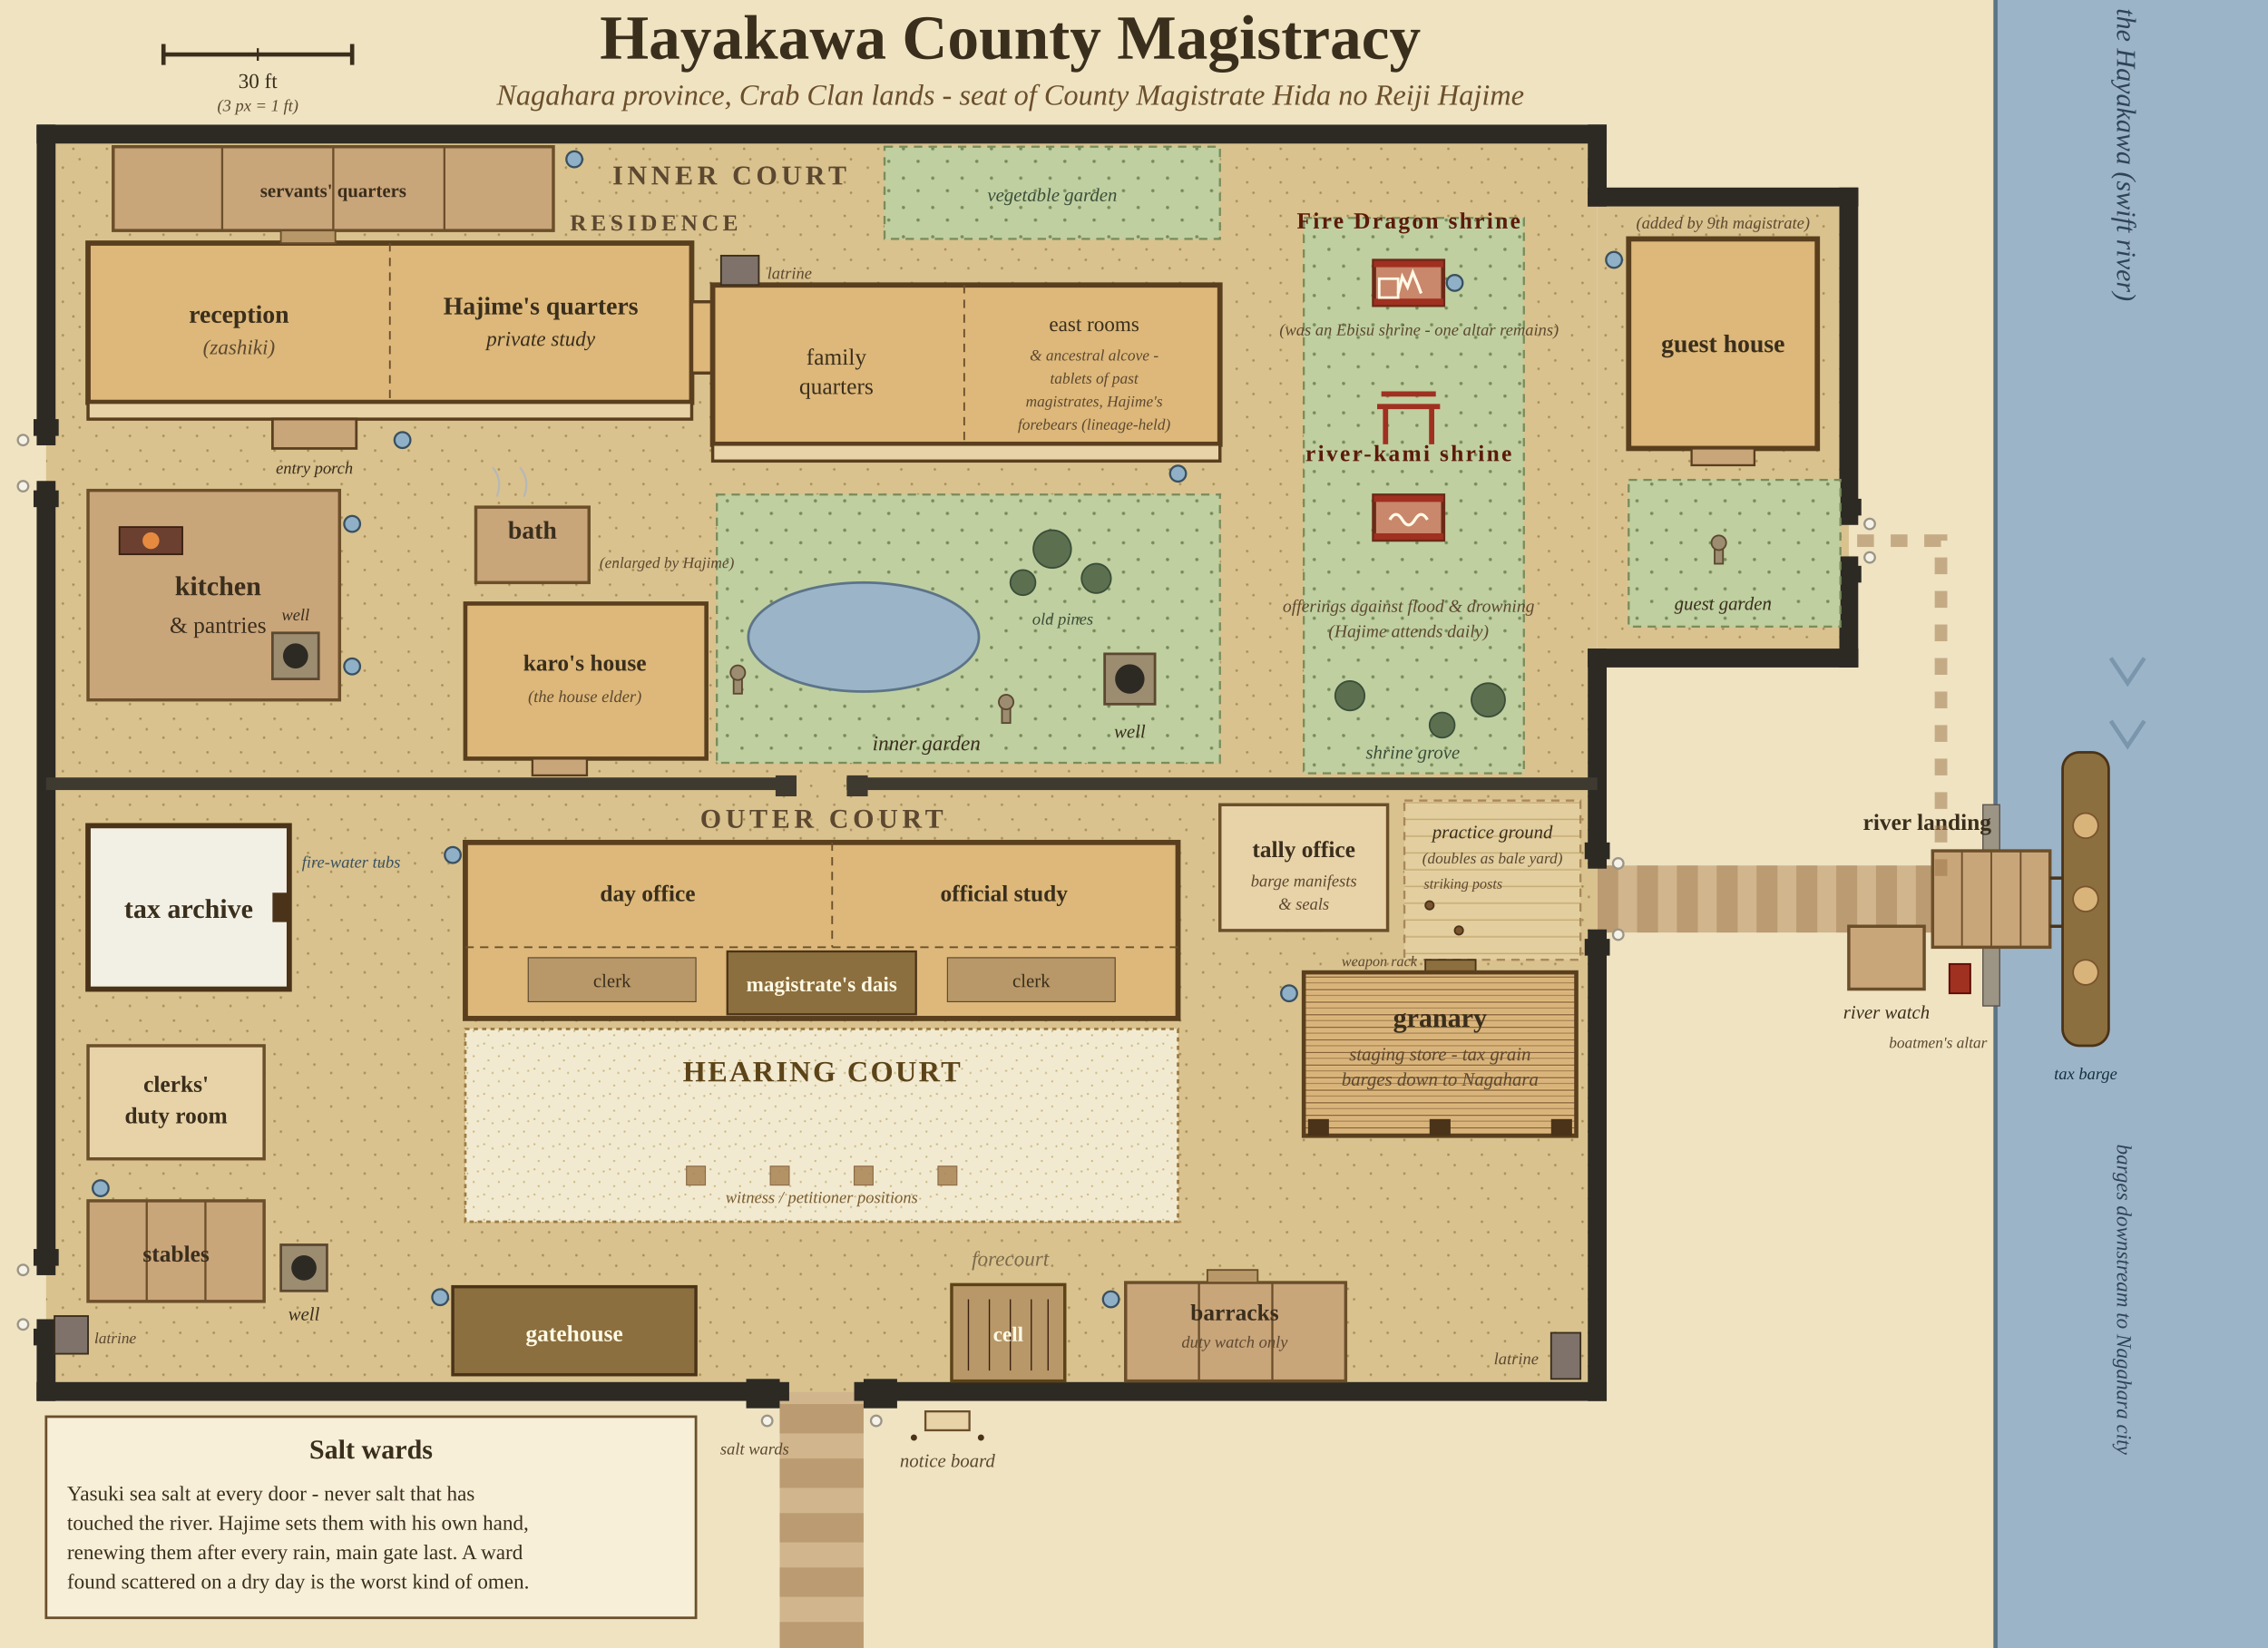
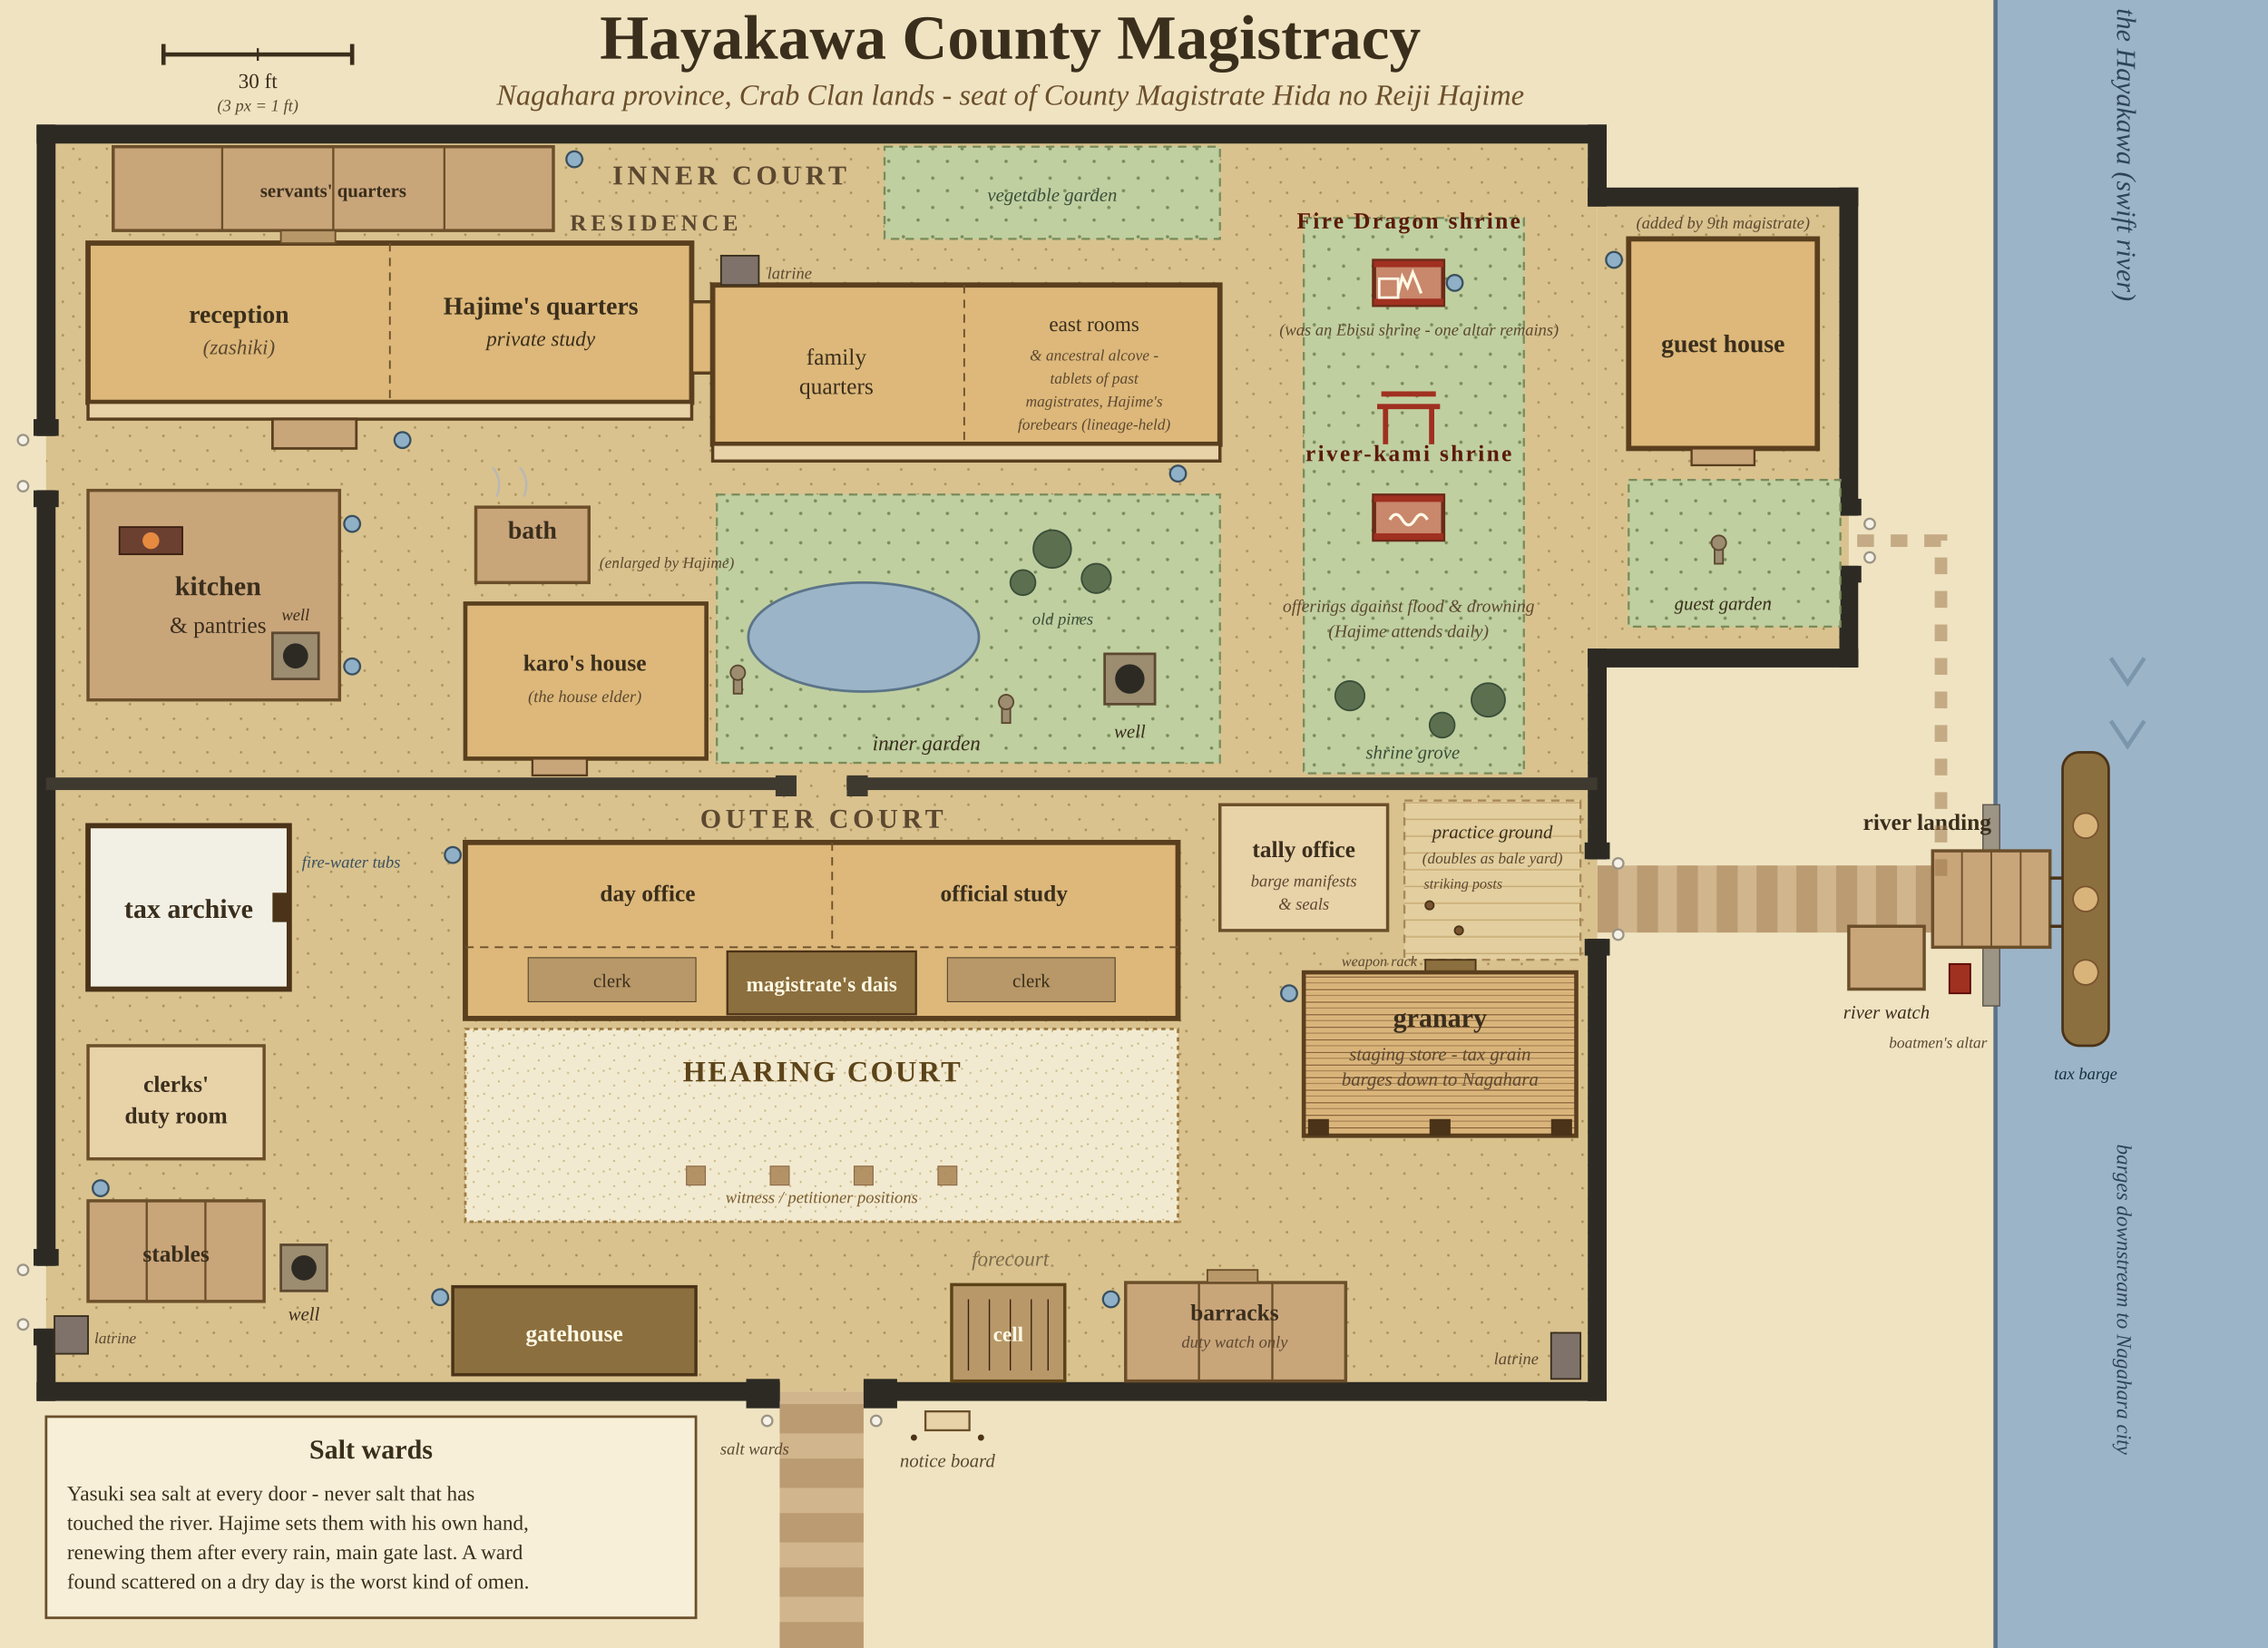
<svg xmlns="http://www.w3.org/2000/svg" viewBox="118 86 1082 786" font-family="Georgia, 'Times New Roman', serif">
  <defs>
    <pattern id="garden-stipple" patternUnits="userSpaceOnUse" width="14" height="14">
      <rect width="14" height="14" fill="#BFCFA0" />
      <circle cx="3" cy="3" r="0.8" fill="#7A8C5C" />
      <circle cx="10" cy="9" r="0.8" fill="#7A8C5C" />
    </pattern>
    <pattern id="court-earth" patternUnits="userSpaceOnUse" width="16" height="16">
      <rect width="16" height="16" fill="#D9C28E" />
      <circle cx="4" cy="6" r="0.6" fill="#A88E58" />
      <circle cx="12" cy="2" r="0.6" fill="#A88E58" />
      <circle cx="9" cy="13" r="0.6" fill="#A88E58" />
    </pattern>
    <pattern id="keiko-earth" patternUnits="userSpaceOnUse" width="16" height="16">
      <rect width="16" height="16" fill="#E2CE9E" />
      <line x1="0" y1="5" x2="16" y2="5" stroke="#C2A46C" stroke-width="0.5" />
      <line x1="0" y1="13" x2="16" y2="13" stroke="#C2A46C" stroke-width="0.5" />
    </pattern>
    <pattern id="oshirasu-sand" patternUnits="userSpaceOnUse" width="12" height="12">
      <rect width="12" height="12" fill="#F2EAD0" />
      <circle cx="3" cy="4" r="0.5" fill="#C9B884" />
      <circle cx="8" cy="2" r="0.5" fill="#C9B884" />
      <circle cx="10" cy="9" r="0.5" fill="#C9B884" />
      <circle cx="5" cy="10" r="0.5" fill="#C9B884" />
      <circle cx="1" cy="8" r="0.5" fill="#C9B884" />
    </pattern>
    <pattern id="granary-slats" patternUnits="userSpaceOnUse" width="14" height="6">
      <rect width="14" height="6" fill="#D9B47A" />
      <line x1="0" y1="0" x2="14" y2="0" stroke="#7A5430" stroke-width="0.8" />
      <line x1="0" y1="3" x2="14" y2="3" stroke="#A88454" stroke-width="0.5" />
    </pattern>
  </defs>
  <rect x="0" y="0" width="1200" height="900" fill="#EFE3C2" />
  <g>
    <rect x="1070" y="0" width="130" height="900" fill="#9CB4C8" />
    <line x1="1070" y1="0" x2="1070" y2="900" stroke="#5C7488" stroke-width="2" />
    <g stroke="#7A96AC" stroke-width="2" fill="none">
      <path d="M 1125 400 L 1133 412 L 1141 400" />
      <path d="M 1125 430 L 1133 442 L 1141 430" />
    </g>
    <text transform="rotate(90 1128 90)" x="1128" y="90" font-size="13" font-style="italic" fill="#2E4456">the Hayakawa (swift river)</text>
    <text transform="rotate(90 1128 632)" x="1128" y="632" font-size="10" font-style="italic" fill="#2E4456">barges downstream to Nagahara city</text>
  </g>
  <g>
    <path d="M 510 900 L 510 750" stroke="#B89060" stroke-width="40" stroke-linecap="butt" opacity="0.55" />
    <path d="M 510 900 L 510 750" stroke="#9C7448" stroke-width="40" stroke-dasharray="14 12" fill="none" opacity="0.4" />
  </g>
  <g>
    <path d="M 880 515 L 1044 515" stroke="#B89060" stroke-width="32" stroke-linecap="butt" opacity="0.55" />
    <path d="M 880 515 L 1044 515" stroke="#9C7448" stroke-width="32" stroke-dasharray="10 9" fill="none" opacity="0.4" />
  </g>
  <g>
    <rect x="1064" y="470" width="8" height="96" fill="#9C9484" stroke="#5C544C" stroke-width="0.6" />
    <rect x="1040" y="492" width="56" height="46" fill="#C9A57A" stroke="#6B4F2A" stroke-width="1.5" />
    <line x1="1054" y1="492" x2="1054" y2="538" stroke="#6B4F2A" stroke-width="0.8" />
    <line x1="1068" y1="492" x2="1068" y2="538" stroke="#6B4F2A" stroke-width="0.8" />
    <line x1="1082" y1="492" x2="1082" y2="538" stroke="#6B4F2A" stroke-width="0.8" />
    <text x="1068" y="482" text-anchor="end" font-size="11" font-weight="bold" fill="#3A2E1C">river landing</text>
    <line x1="1096" y1="505" x2="1102" y2="505" stroke="#4A3318" stroke-width="1.5" />
    <line x1="1096" y1="528" x2="1102" y2="528" stroke="#4A3318" stroke-width="1.5" />
    <rect x="1102" y="445" width="22" height="140" rx="8" fill="#8C6F3E" stroke="#4A3318" stroke-width="1.2" />
    <circle cx="1113" cy="480" r="6" fill="#D9B47A" stroke="#7A5430" stroke-width="0.8" />
    <circle cx="1113" cy="515" r="6" fill="#D9B47A" stroke="#7A5430" stroke-width="0.8" />
    <circle cx="1113" cy="550" r="6" fill="#D9B47A" stroke="#7A5430" stroke-width="0.8" />
    <text x="1113" y="601" text-anchor="middle" font-size="8" font-style="italic" fill="#16303F">tax barge</text>
    <rect x="1048" y="546" width="10" height="14" fill="#A03020" stroke="#5C0A04" stroke-width="0.8" />
    <text x="1066" y="586" text-anchor="end" font-size="7.5" font-style="italic" fill="#5C4830">boatmen's altar</text>
    <rect x="1000" y="528" width="36" height="30" fill="#C9A57A" stroke="#6B4F2A" stroke-width="1.5" />
    <text x="1018" y="572" text-anchor="middle" font-size="9" font-style="italic" fill="#3A2E1C">river watch</text>
  </g>
  <text x="600" y="114" text-anchor="middle" font-size="30" font-weight="bold" fill="#3A2E1C">Hayakawa County Magistracy</text>
  <text x="600" y="136" text-anchor="middle" font-size="14" font-style="italic" fill="#6B4F2A">Nagahara province, Crab Clan lands - seat of County Magistrate Hida no Reiji Hajime</text>
  <g>
    <g stroke="#3A2E1C">
      <line x1="196" y1="112" x2="286" y2="112" stroke-width="2" />
      <line x1="196" y1="107" x2="196" y2="117" stroke-width="2" />
      <line x1="286" y1="107" x2="286" y2="117" stroke-width="2" />
      <line x1="241" y1="109" x2="241" y2="115" stroke-width="1" />
    </g>
    <text x="241" y="128" text-anchor="middle" font-size="10" fill="#3A2E1C">30 ft</text>
    <text x="241" y="139" text-anchor="middle" font-size="8" font-style="italic" fill="#5C4830">(3 px = 1 ft)</text>
  </g>
  <rect x="140" y="150" width="740" height="600" fill="url(#court-earth)" />
  <rect x="880" y="180" width="120" height="220" fill="url(#court-earth)" />
  <g stroke="#2D2A24" stroke-width="9" fill="none" stroke-linecap="square">
    <line x1="140" y1="150" x2="880" y2="150" />
-     <line x1="140" y1="150" x2="140" y2="294" />
-     <line x1="140" y1="320" x2="140" y2="690" />
-     <line x1="140" y1="720" x2="140" y2="750" />
+     <line x1="140" y1="150" x2="140" y2="289.5" />
+     <line x1="140" y1="324.5" x2="140" y2="685.5" />
+     <line x1="140" y1="724.5" x2="140" y2="750" />
    <line x1="880" y1="150" x2="880" y2="180" />
    <line x1="880" y1="180" x2="1000" y2="180" />
    <line x1="1000" y1="400" x2="880" y2="400" />
-     <line x1="880" y1="400" x2="880" y2="496" />
-     <line x1="1000" y1="180" x2="1000" y2="332" />
-     <line x1="1000" y1="356" x2="1000" y2="400" />
-     <line x1="880" y1="534" x2="880" y2="750" />
-     <line x1="140" y1="750" x2="490" y2="750" />
-     <line x1="530" y1="750" x2="880" y2="750" />
+     <line x1="880" y1="400" x2="880" y2="491.5" />
+     <line x1="1000" y1="180" x2="1000" y2="327.5" />
+     <line x1="1000" y1="360.5" x2="1000" y2="400" />
+     <line x1="880" y1="538.5" x2="880" y2="750" />
+     <line x1="140" y1="750" x2="485.5" y2="750" />
+     <line x1="534.5" y1="750" x2="880" y2="750" />
  </g>
  <g fill="#2D2A24">
    <rect x="474" y="744" width="16" height="14" />
    <rect x="530" y="744" width="16" height="14" />
  </g>
  <g fill="#2D2A24">
    <rect x="874" y="488" width="12" height="8" />
    <rect x="874" y="534" width="12" height="8" />
  </g>
  <circle cx="890" cy="498" r="2.5" fill="#F5F2E8" stroke="#9C9484" stroke-width="1" />
  <circle cx="890" cy="532" r="2.5" fill="#F5F2E8" stroke="#9C9484" stroke-width="1" />
  <circle cx="129" cy="692" r="2.5" fill="#F5F2E8" stroke="#9C9484" stroke-width="1" />
  <circle cx="129" cy="718" r="2.5" fill="#F5F2E8" stroke="#9C9484" stroke-width="1" />
  <g fill="#2D2A24">
    <rect x="134" y="286" width="12" height="8" />
    <rect x="134" y="320" width="12" height="8" />
  </g>
  <circle cx="129" cy="296" r="2.5" fill="#F5F2E8" stroke="#9C9484" stroke-width="1" />
  <circle cx="129" cy="318" r="2.5" fill="#F5F2E8" stroke="#9C9484" stroke-width="1" />
  <g fill="#2D2A24">
    <rect x="134" y="682" width="12" height="8" />
    <rect x="134" y="720" width="12" height="8" />
  </g>
  <g fill="#2D2A24">
    <rect x="994" y="324" width="12" height="8" />
    <rect x="994" y="356" width="12" height="8" />
  </g>
  <path d="M 1004 344 L 1044 344 L 1044 510" stroke="#9C7448" stroke-width="6" stroke-dasharray="8 8" fill="none" opacity="0.5" />
  <circle cx="1010" cy="336" r="2.5" fill="#F5F2E8" stroke="#9C9484" stroke-width="1" />
  <circle cx="1010" cy="352" r="2.5" fill="#F5F2E8" stroke="#9C9484" stroke-width="1" />
  <g>
    <circle cx="484" cy="764" r="2.5" fill="#F5F2E8" stroke="#9C9484" stroke-width="1" />
    <circle cx="536" cy="764" r="2.5" fill="#F5F2E8" stroke="#9C9484" stroke-width="1" />
    <text x="478" y="780" text-anchor="middle" font-size="8" font-style="italic" fill="#5C4830">salt wards</text>
  </g>
  <g>
    <rect x="559.5" y="759.5" width="21" height="9" fill="#E8D2A8" stroke="#6B4F2A" stroke-width="1" />
    <circle cx="554" cy="772" r="1.5" fill="#4A3318" />
    <circle cx="586" cy="772" r="1.5" fill="#4A3318" />
    <text x="570" y="786" text-anchor="middle" font-size="9" font-style="italic" fill="#5C4830">notice board</text>
  </g>
  <g stroke="#3F3A30" stroke-width="6" fill="none">
    <line x1="140" y1="460" x2="498" y2="460" />
    <line x1="522" y1="460" x2="880" y2="460" />
  </g>
  <g fill="#3F3A30">
    <rect x="488" y="456" width="10" height="10" />
    <rect x="522" y="456" width="10" height="10" />
  </g>
  <text x="466" y="174" text-anchor="middle" font-size="13" font-weight="bold" fill="#5C4830" letter-spacing="2">INNER COURT</text>
  <g>
    <text x="430" y="196" text-anchor="middle" font-size="11" font-weight="bold" fill="#5C4830" letter-spacing="2">RESIDENCE</text>
    <rect x="160" y="202" width="288" height="76" fill="#DDB87A" stroke="#5A3F1E" stroke-width="2.5" />
    <rect x="160" y="278" width="288" height="8" fill="#E8D2A8" stroke="#5A3F1E" stroke-width="1.5" />
    <line x1="304" y1="202" x2="304" y2="278" stroke="#6B4F2A" stroke-width="0.8" stroke-dasharray="4 3" />
    <text x="232" y="240" text-anchor="middle" font-size="12" font-weight="bold" fill="#3A2E1C">reception</text>
    <text x="232" y="255" text-anchor="middle" font-size="10" font-style="italic" fill="#5C4830">(zashiki)</text>
    <text x="376" y="236" text-anchor="middle" font-size="12" font-weight="bold" fill="#3A2E1C">Hajime's quarters</text>
    <text x="376" y="251" text-anchor="middle" font-size="10" font-style="italic" fill="#3A2E1C">private study</text>
    <rect x="448" y="230" width="10" height="34" fill="#DDB87A" stroke="#5A3F1E" stroke-width="1.5" />
    <rect x="458" y="222" width="242" height="76" fill="#DDB87A" stroke="#5A3F1E" stroke-width="2.5" />
    <rect x="458" y="298" width="242" height="8" fill="#E8D2A8" stroke="#5A3F1E" stroke-width="1.5" />
    <line x1="578" y1="222" x2="578" y2="298" stroke="#6B4F2A" stroke-width="0.8" stroke-dasharray="4 3" />
    <text x="517" y="260" text-anchor="middle" font-size="11" fill="#3A2E1C">family</text>
    <text x="517" y="274" text-anchor="middle" font-size="11" fill="#3A2E1C">quarters</text>
    <text x="640" y="244" text-anchor="middle" font-size="10" fill="#3A2E1C">east rooms</text>
    <text x="640" y="258" text-anchor="middle" font-size="7.5" font-style="italic" fill="#5C4830">&amp; ancestral alcove -</text>
    <text x="640" y="269" text-anchor="middle" font-size="7.5" font-style="italic" fill="#5C4830">tablets of past</text>
    <text x="640" y="280" text-anchor="middle" font-size="7.5" font-style="italic" fill="#5C4830">magistrates, Hajime's</text>
    <text x="640" y="291" text-anchor="middle" font-size="7.5" font-style="italic" fill="#5C4830">forebears (lineage-held)</text>
  </g>
  <g>
    <rect x="248" y="286" width="40" height="14" fill="#C9A57A" stroke="#5A3F1E" stroke-width="1.2" />
-     <text x="268" y="312" text-anchor="middle" font-size="8" font-style="italic" fill="#3A2E1C">entry porch</text>
  </g>
  <g>
    <rect x="160" y="320" width="120" height="100" fill="#C9A57A" stroke="#6B4F2A" stroke-width="1.5" />
    <rect x="175" y="337.5" width="30" height="13" fill="#6B4030" stroke="#3A2010" stroke-width="0.8" />
    <circle cx="190" cy="344" r="4" fill="#E68A40" />
    <text x="222" y="370" text-anchor="middle" font-size="13" font-weight="bold" fill="#3A2E1C">kitchen</text>
    <text x="222" y="388" text-anchor="middle" font-size="11" fill="#3A2E1C">&amp; pantries</text>
    <rect x="248" y="388" width="22" height="22" fill="#9C8C70" stroke="#5C4830" stroke-width="1.2" />
    <circle cx="259" cy="399" r="6" fill="#2D2A24" />
    <text x="259" y="382" text-anchor="middle" font-size="8" font-style="italic" fill="#3A2E1C">well</text>
  </g>
  <g>
    <rect x="460" y="322" width="240" height="128" fill="url(#garden-stipple)" stroke="#7A8C5C" stroke-width="1" stroke-dasharray="4 3" />
    <ellipse cx="530" cy="390" rx="55" ry="26" fill="#9CB4C8" stroke="#5C7488" stroke-width="1.2" />
    <circle cx="620" cy="348" r="9" fill="#5C7050" stroke="#3A4E38" stroke-width="0.8" />
    <circle cx="641" cy="362" r="7" fill="#5C7050" stroke="#3A4E38" stroke-width="0.8" />
    <circle cx="606" cy="364" r="6" fill="#5C7050" stroke="#3A4E38" stroke-width="0.8" />
    <text x="625" y="384" text-anchor="middle" font-size="8" font-style="italic" fill="#3A4E38">old pines</text>
    <g fill="#9C8C70" stroke="#5C4830" stroke-width="0.8">
      <rect x="468" y="410" width="4" height="7" />
      <circle cx="470" cy="407" r="3.5" />
      <rect x="596" y="424" width="4" height="7" />
      <circle cx="598" cy="421" r="3.5" />
    </g>
    <text x="560" y="444" text-anchor="middle" font-size="10" font-style="italic" fill="#3A2E1C">inner garden</text>
  </g>
  <g>
    <rect x="345" y="328" width="54" height="36" fill="#C9A57A" stroke="#6B4F2A" stroke-width="1.5" />
    <path d="M 355 323 q 3 -8 -2 -14 M 368 323 q 3 -8 -2 -14" stroke="#A8B4C8" stroke-width="1" fill="none" opacity="0.7" />
    <text x="372" y="343" text-anchor="middle" font-size="12" font-weight="bold" fill="#3A2E1C">bath</text>
    <text x="404" y="357" text-anchor="start" font-size="7.5" font-style="italic" fill="#5C4830">(enlarged by Hajime)</text>
  </g>
  <g>
    <rect x="340" y="374" width="115" height="74" fill="#DDB87A" stroke="#5A3F1E" stroke-width="2" />
    <rect x="372" y="448" width="26" height="8" fill="#C9A57A" stroke="#5A3F1E" stroke-width="1" />
    <text x="397" y="406" text-anchor="middle" font-size="11" font-weight="bold" fill="#3A2E1C">karo's house</text>
    <text x="397" y="421" text-anchor="middle" font-size="8" font-style="italic" fill="#5C4830">(the house elder)</text>
  </g>
  <g>
    <rect x="645" y="398" width="24" height="24" fill="#9C8C70" stroke="#5C4830" stroke-width="1.2" />
    <circle cx="657" cy="410" r="7" fill="#2D2A24" />
    <text x="657" y="438" text-anchor="middle" font-size="9" font-style="italic" fill="#3A2E1C">well</text>
  </g>
  <g>
    <rect x="172" y="156" width="210" height="40" fill="#C9A57A" stroke="#6B4F2A" stroke-width="1.5" />
    <line x1="224" y1="156" x2="224" y2="196" stroke="#6B4F2A" stroke-width="1" />
    <line x1="277" y1="156" x2="277" y2="196" stroke="#6B4F2A" stroke-width="1" />
    <line x1="330" y1="156" x2="330" y2="196" stroke="#6B4F2A" stroke-width="1" />
    <rect x="252" y="196" width="26" height="6" fill="#B89868" stroke="#6B4F2A" stroke-width="0.8" />
    <text x="277" y="180" text-anchor="middle" font-size="9" font-weight="bold" fill="#3A2E1C">servants' quarters</text>
  </g>
  <g>
    <rect x="462" y="208" width="18" height="14" fill="#7E726A" stroke="#3A2E1C" stroke-width="0.8" />
    <text x="484" y="219" font-size="8" font-style="italic" fill="#5C4830">latrine</text>
  </g>
  <g>
    <rect x="540" y="156" width="160" height="44" fill="url(#garden-stipple)" stroke="#7A8C5C" stroke-width="1" stroke-dasharray="4 3" />
    <text x="620" y="182" text-anchor="middle" font-size="9" font-style="italic" fill="#3A4E38">vegetable garden</text>
  </g>
  <g>
    <rect x="740" y="190" width="105" height="265" fill="url(#garden-stipple)" stroke="#7A8C5C" stroke-width="1" stroke-dasharray="4 3" />
    <circle cx="828" cy="420" r="8" fill="#5C7050" stroke="#3A4E38" stroke-width="0.8" />
    <circle cx="762" cy="418" r="7" fill="#5C7050" stroke="#3A4E38" stroke-width="0.8" />
    <circle cx="806" cy="432" r="6" fill="#5C7050" stroke="#3A4E38" stroke-width="0.8" />
    <text x="792" y="448" text-anchor="middle" font-size="9" font-style="italic" fill="#3A4E38">shrine grove</text>
  </g>
  <g>
    <text x="790" y="195" text-anchor="middle" font-size="11" font-weight="bold" fill="#5C1A0A" letter-spacing="1">Fire Dragon shrine</text>
    <rect x="773.5" y="210.5" width="33" height="21" fill="#C9876C" stroke="#6B2A18" stroke-width="2" />
    <rect x="773.5" y="210.5" width="33" height="3" fill="#A03020" />
    <rect x="773.5" y="228.5" width="33" height="3" fill="#A03020" />
    <path d="M 785 226 L 787 218 L 789.5 223 L 792 216 L 794.5 222 L 796 226" stroke="#FFFAE6" stroke-width="1.4" fill="none" />
    <rect x="776" y="219" width="9" height="9" fill="none" stroke="#FFFAE6" stroke-width="1.2" />
    <text x="795" y="246" text-anchor="middle" font-size="8" font-style="italic" fill="#5C4830">(was an Ebisu shrine - one altar remains)</text>
    <g transform="translate(790, 274)" stroke="#A03020" stroke-width="2.5">
      <line x1="-13" y1="0" x2="13" y2="0" />
      <line x1="-15" y1="6" x2="15" y2="6" />
      <line x1="-11" y1="6" x2="-11" y2="24" />
      <line x1="11" y1="6" x2="11" y2="24" />
    </g>
  </g>
  <g>
    <text x="790" y="306" text-anchor="middle" font-size="11" font-weight="bold" fill="#5C1A0A" letter-spacing="1">river-kami shrine</text>
    <rect x="773.5" y="322.5" width="33" height="21" fill="#C9876C" stroke="#6B2A18" stroke-width="2" />
    <rect x="773.5" y="322.5" width="33" height="3" fill="#A03020" />
    <rect x="773.5" y="340.5" width="33" height="3" fill="#A03020" />
    <path d="M 781 334 q 3 -5 6 0 q 3 5 6 0 q 3 -5 6 0" stroke="#FFFAE6" stroke-width="1.4" fill="none" />
    <text x="790" y="378" text-anchor="middle" font-size="8.5" font-style="italic" fill="#5C4830">offerings against flood &amp; drowning</text>
    <text x="790" y="390" text-anchor="middle" font-size="8.5" font-style="italic" fill="#5C4830">(Hajime attends daily)</text>
  </g>
  <text x="940" y="195" text-anchor="middle" font-size="8" font-style="italic" fill="#5C4830">(added by 9th magistrate)</text>
  <g>
    <rect x="895" y="200" width="90" height="100" fill="#DDB87A" stroke="#5A3F1E" stroke-width="2.5" />
    <rect x="925" y="300" width="30" height="8" fill="#C9A57A" stroke="#5A3F1E" stroke-width="1" />
    <text x="940" y="254" text-anchor="middle" font-size="12" font-weight="bold" fill="#3A2E1C">guest house</text>
  </g>
  <g>
    <rect x="895" y="315" width="101" height="70" fill="url(#garden-stipple)" stroke="#7A8C5C" stroke-width="1" stroke-dasharray="4 3" />
    <g fill="#9C8C70" stroke="#5C4830" stroke-width="0.8">
      <rect x="936" y="348" width="4" height="7" />
      <circle cx="938" cy="345" r="3.5" />
    </g>
    <text x="940" y="377" text-anchor="middle" font-size="9" font-style="italic" fill="#3A2E1C">guest garden</text>
  </g>
  <text x="510" y="481" text-anchor="middle" font-size="13" font-weight="bold" fill="#5C4830" letter-spacing="2">OUTER COURT</text>
  <text x="600" y="690" text-anchor="middle" font-size="10" font-style="italic" fill="#7A6A4A">forecourt</text>
  <g>
    <rect x="340" y="488" width="340" height="84" fill="#DDB87A" stroke="#5A3F1E" stroke-width="2.5" />
    <line x1="340" y1="538" x2="680" y2="538" stroke="#6B4F2A" stroke-width="0.8" stroke-dasharray="4 3" />
    <line x1="515" y1="488" x2="515" y2="538" stroke="#6B4F2A" stroke-width="0.8" stroke-dasharray="4 3" />
    <text x="427" y="516" text-anchor="middle" font-size="11" font-weight="bold" fill="#3A2E1C">day office</text>
    <text x="597" y="516" text-anchor="middle" font-size="11" font-weight="bold" fill="#3A2E1C">official study</text>
    <rect x="465" y="540" width="90" height="30" fill="#8C6F3E" stroke="#4A3318" stroke-width="1" />
    <text x="510" y="559" text-anchor="middle" font-size="10" fill="#FFFAE6" font-weight="bold">magistrate's dais</text>
    <rect x="370" y="543" width="80" height="21" fill="#B89868" stroke="#5C4830" stroke-width="0.5" />
    <text x="410" y="557" text-anchor="middle" font-size="9" fill="#3A2E1C">clerk</text>
    <rect x="570" y="543" width="80" height="21" fill="#B89868" stroke="#5C4830" stroke-width="0.5" />
    <text x="610" y="557" text-anchor="middle" font-size="9" fill="#3A2E1C">clerk</text>
  </g>
  <g>
    <rect x="340" y="577" width="340" height="92" fill="url(#oshirasu-sand)" stroke="#9C7A40" stroke-width="1.2" stroke-dasharray="2 2" />
    <text x="510" y="602" text-anchor="middle" font-size="14" font-weight="bold" fill="#5C4318" letter-spacing="1">HEARING COURT</text>
    <g fill="#A88454" stroke="#7A5430" stroke-width="0.5" opacity="0.85">
      <rect x="445.5" y="642.5" width="9" height="9" />
      <rect x="485.5" y="642.5" width="9" height="9" />
      <rect x="525.5" y="642.5" width="9" height="9" />
      <rect x="565.5" y="642.5" width="9" height="9" />
    </g>
    <text x="510" y="660" text-anchor="middle" font-size="8" font-style="italic" fill="#7A5C30">witness / petitioner positions</text>
  </g>
  <g>
    <rect x="160" y="480" width="96" height="78" fill="#F2EFE4" stroke="#4A3318" stroke-width="2.5" />
    <rect x="248" y="512" width="8" height="14" fill="#4A3318" />
    <text x="208" y="524" text-anchor="middle" font-size="13" font-weight="bold" fill="#3A2E1C">tax archive</text>
  </g>
  <g>
    <rect x="160" y="585" width="84" height="54" fill="#E8D2A8" stroke="#6B4F2A" stroke-width="1.5" />
    <text x="202" y="607" text-anchor="middle" font-size="11" font-weight="bold" fill="#3A2E1C">clerks'</text>
    <text x="202" y="622" text-anchor="middle" font-size="11" font-weight="bold" fill="#3A2E1C">duty room</text>
  </g>
  <g>
    <rect x="160" y="659" width="84" height="48" fill="#C9A57A" stroke="#6B4F2A" stroke-width="1.5" />
    <line x1="188" y1="659" x2="188" y2="707" stroke="#6B4F2A" stroke-width="1" />
    <line x1="216" y1="659" x2="216" y2="707" stroke="#6B4F2A" stroke-width="1" />
    <text x="202" y="688" text-anchor="middle" font-size="11" font-weight="bold" fill="#3A2E1C">stables</text>
  </g>
  <g>
    <rect x="252" y="680" width="22" height="22" fill="#9C8C70" stroke="#5C4830" stroke-width="1.2" />
    <circle cx="263" cy="691" r="6" fill="#2D2A24" />
    <text x="263" y="716" text-anchor="middle" font-size="9" font-style="italic" fill="#3A2E1C">well</text>
  </g>
  <g>
    <rect x="144" y="714" width="16" height="18" fill="#7E726A" stroke="#3A2E1C" stroke-width="0.8" />
    <text x="163" y="727" font-size="7.5" font-style="italic" fill="#5C4830">latrine</text>
  </g>
  <g>
    <rect x="700" y="470" width="80" height="60" fill="#E8D2A8" stroke="#6B4F2A" stroke-width="1.5" />
    <text x="740" y="495" text-anchor="middle" font-size="11" font-weight="bold" fill="#3A2E1C">tally office</text>
    <text x="740" y="509" text-anchor="middle" font-size="8" font-style="italic" fill="#5C4830">barge manifests</text>
    <text x="740" y="520" text-anchor="middle" font-size="8" font-style="italic" fill="#5C4830">&amp; seals</text>
  </g>
  <g>
    <rect x="788" y="468" width="84" height="76" fill="url(#keiko-earth)" stroke="#A8875A" stroke-width="1" stroke-dasharray="4 3" />
    <text x="830" y="486" text-anchor="middle" font-size="9" font-style="italic" fill="#3A2E1C">practice ground</text>
    <text x="830" y="498" text-anchor="middle" font-size="7.5" font-style="italic" fill="#5C4830">(doubles as bale yard)</text>
    <text x="816" y="510" text-anchor="middle" font-size="7" font-style="italic" fill="#5C4830">striking posts</text>
    <circle cx="800" cy="518" r="2" fill="#7A5430" stroke="#4A3318" stroke-width="0.8" />
    <circle cx="814" cy="530" r="2" fill="#7A5430" stroke="#4A3318" stroke-width="0.8" />
    <rect x="798" y="544" width="24" height="6" fill="#8C6F3E" stroke="#4A3318" stroke-width="0.8" />
    <text x="794" y="547" text-anchor="end" font-size="7" font-style="italic" fill="#5C4830">weapon rack</text>
  </g>
  <g>
    <rect x="740" y="550" width="130" height="78" fill="url(#granary-slats)" stroke="#5A3F1E" stroke-width="2" />
    <rect x="742" y="620" width="10" height="8" fill="#4A3318" />
    <rect x="800" y="620" width="10" height="8" fill="#4A3318" />
    <rect x="858" y="620" width="10" height="8" fill="#4A3318" />
    <text x="805" y="576" text-anchor="middle" font-size="13" font-weight="bold" fill="#3A2E1C">granary</text>
    <text x="805" y="592" text-anchor="middle" font-size="9" font-style="italic" fill="#5C4830">staging store - tax grain</text>
    <text x="805" y="604" text-anchor="middle" font-size="9" font-style="italic" fill="#5C4830">barges down to Nagahara</text>
  </g>
  <g>
    <rect x="572" y="699" width="54" height="46" fill="#B89868" stroke="#5C4318" stroke-width="1.5" />
    <line x1="580" y1="706" x2="580" y2="740" stroke="#3A2010" stroke-width="0.6" />
    <line x1="590" y1="706" x2="590" y2="740" stroke="#3A2010" stroke-width="0.6" />
    <line x1="600" y1="706" x2="600" y2="740" stroke="#3A2010" stroke-width="0.6" />
    <line x1="610" y1="706" x2="610" y2="740" stroke="#3A2010" stroke-width="0.6" />
    <line x1="618" y1="706" x2="618" y2="740" stroke="#3A2010" stroke-width="0.6" />
    <text x="599" y="726" text-anchor="middle" font-size="10" font-weight="bold" fill="#FFFAE6">cell</text>
  </g>
  <g>
    <rect x="655" y="698" width="105" height="47" fill="#C9A57A" stroke="#6B4F2A" stroke-width="1.5" />
    <line x1="690" y1="698" x2="690" y2="745" stroke="#6B4F2A" stroke-width="1" />
    <line x1="725" y1="698" x2="725" y2="745" stroke="#6B4F2A" stroke-width="1" />
    <rect x="694" y="692" width="24" height="6" fill="#B89868" stroke="#6B4F2A" stroke-width="0.8" />
    <text x="707" y="716" text-anchor="middle" font-size="11" font-weight="bold" fill="#3A2E1C">barracks</text>
    <text x="707" y="729" text-anchor="middle" font-size="8" font-style="italic" fill="#5C4830">duty watch only</text>
  </g>
  <g>
    <rect x="858" y="722" width="14" height="22" fill="#7E726A" stroke="#3A2E1C" stroke-width="0.8" />
    <text x="852" y="737" text-anchor="end" font-size="8" font-style="italic" fill="#5C4830">latrine</text>
  </g>
  <g fill="#8FB0C6" stroke="#3A5060" stroke-width="1">
    <circle cx="286" cy="336" r="3.8" />
    <circle cx="286" cy="404" r="3.8" />
    <circle cx="334" cy="494" r="3.8" />
    <circle cx="310" cy="296" r="3.8" />
    <circle cx="680" cy="312" r="3.8" />
    <circle cx="812" cy="221" r="3.8" />
    <circle cx="888" cy="210" r="3.8" />
    <circle cx="733" cy="560" r="3.8" />
    <circle cx="648" cy="706" r="3.8" />
    <circle cx="328" cy="705" r="3.8" />
    <circle cx="166" cy="653" r="3.8" />
    <circle cx="392" cy="162" r="3.8" />
  </g>
  <text x="262" y="500" text-anchor="start" font-size="8" font-style="italic" fill="#3A5060">fire-water tubs</text>
  <g>
    <rect x="334" y="700" width="116" height="42" fill="#8C6F3E" stroke="#4A3318" stroke-width="1.5" />
    <text x="392" y="726" text-anchor="middle" font-size="11" font-weight="bold" fill="#FFFAE6">gatehouse</text>
  </g>
  <g transform="translate(140, 762)">
    <rect x="0" y="0" width="310" height="96" fill="#F7EFD8" stroke="#6B4F2A" stroke-width="1.2" />
    <text x="155" y="20" text-anchor="middle" font-size="13" font-weight="bold" fill="#3A2E1C">Salt wards</text>
    <text x="10" y="40" font-size="10" fill="#3A2E1C">Yasuki sea salt at every door - never salt that has</text>
    <text x="10" y="54" font-size="10" fill="#3A2E1C">touched the river. Hajime sets them with his own hand,</text>
    <text x="10" y="68" font-size="10" fill="#3A2E1C">renewing them after every rain, main gate last. A ward</text>
    <text x="10" y="82" font-size="10" fill="#3A2E1C">found scattered on a dry day is the worst kind of omen.</text>
  </g>
</svg>
